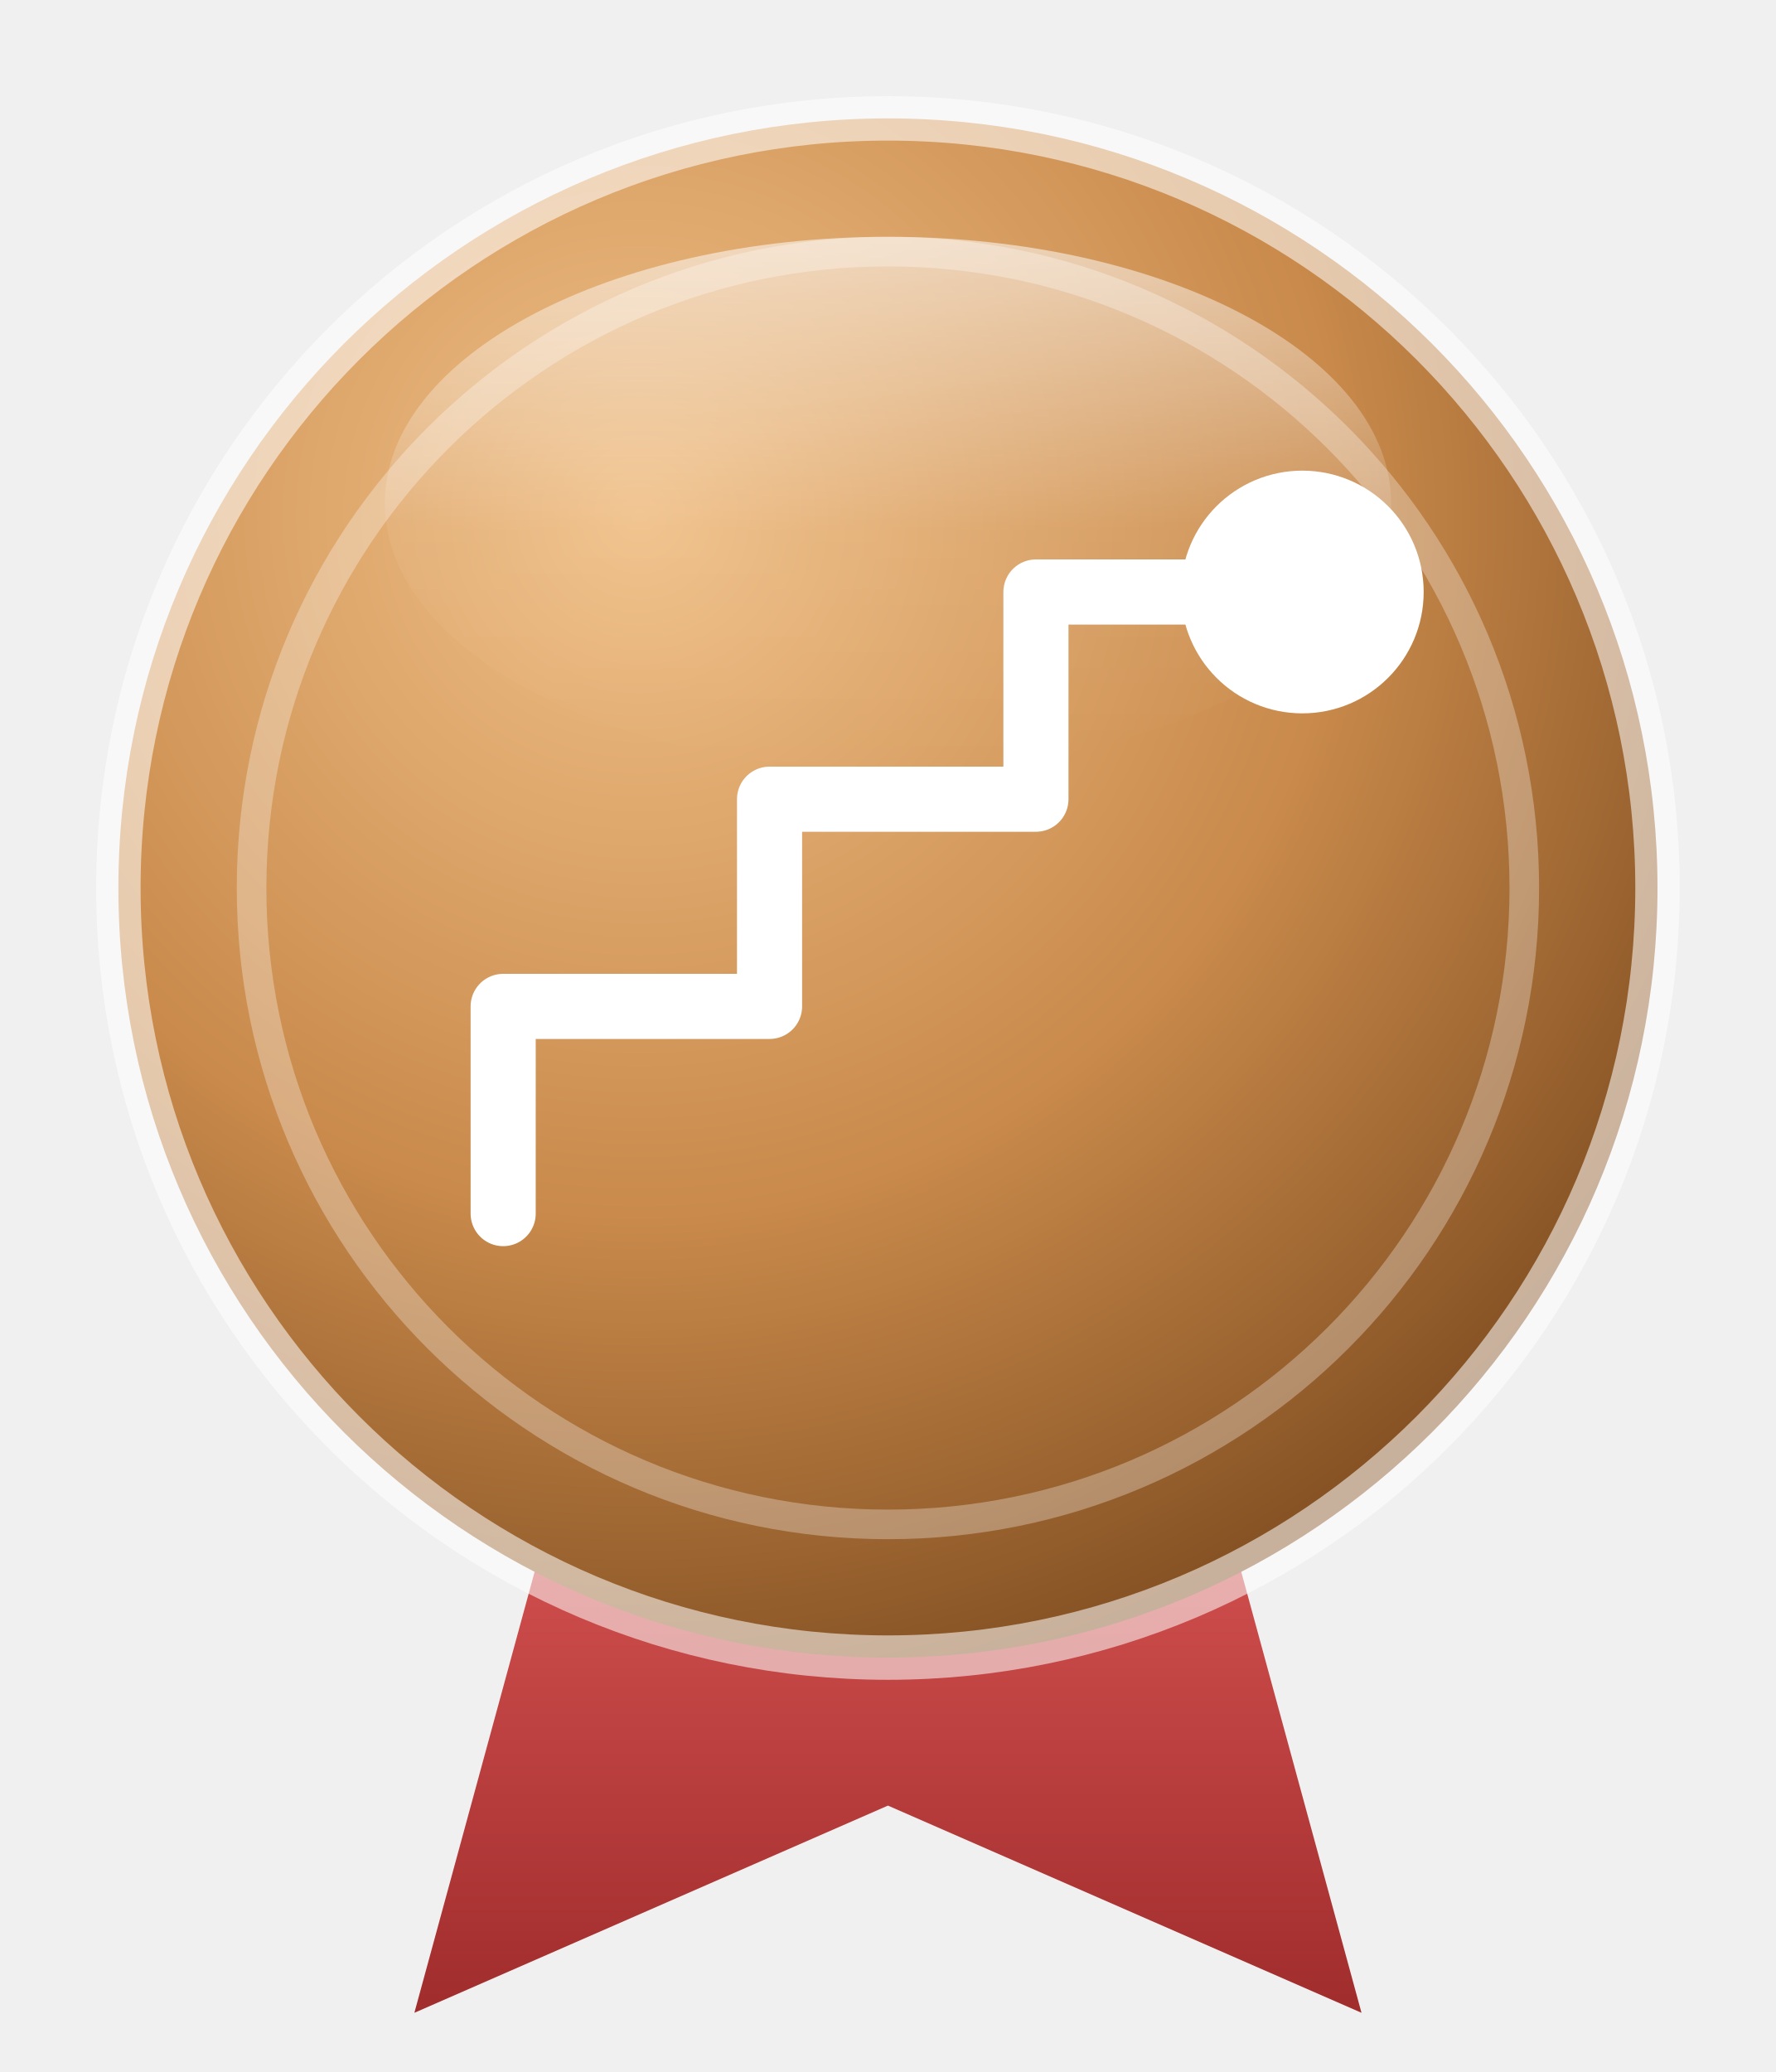
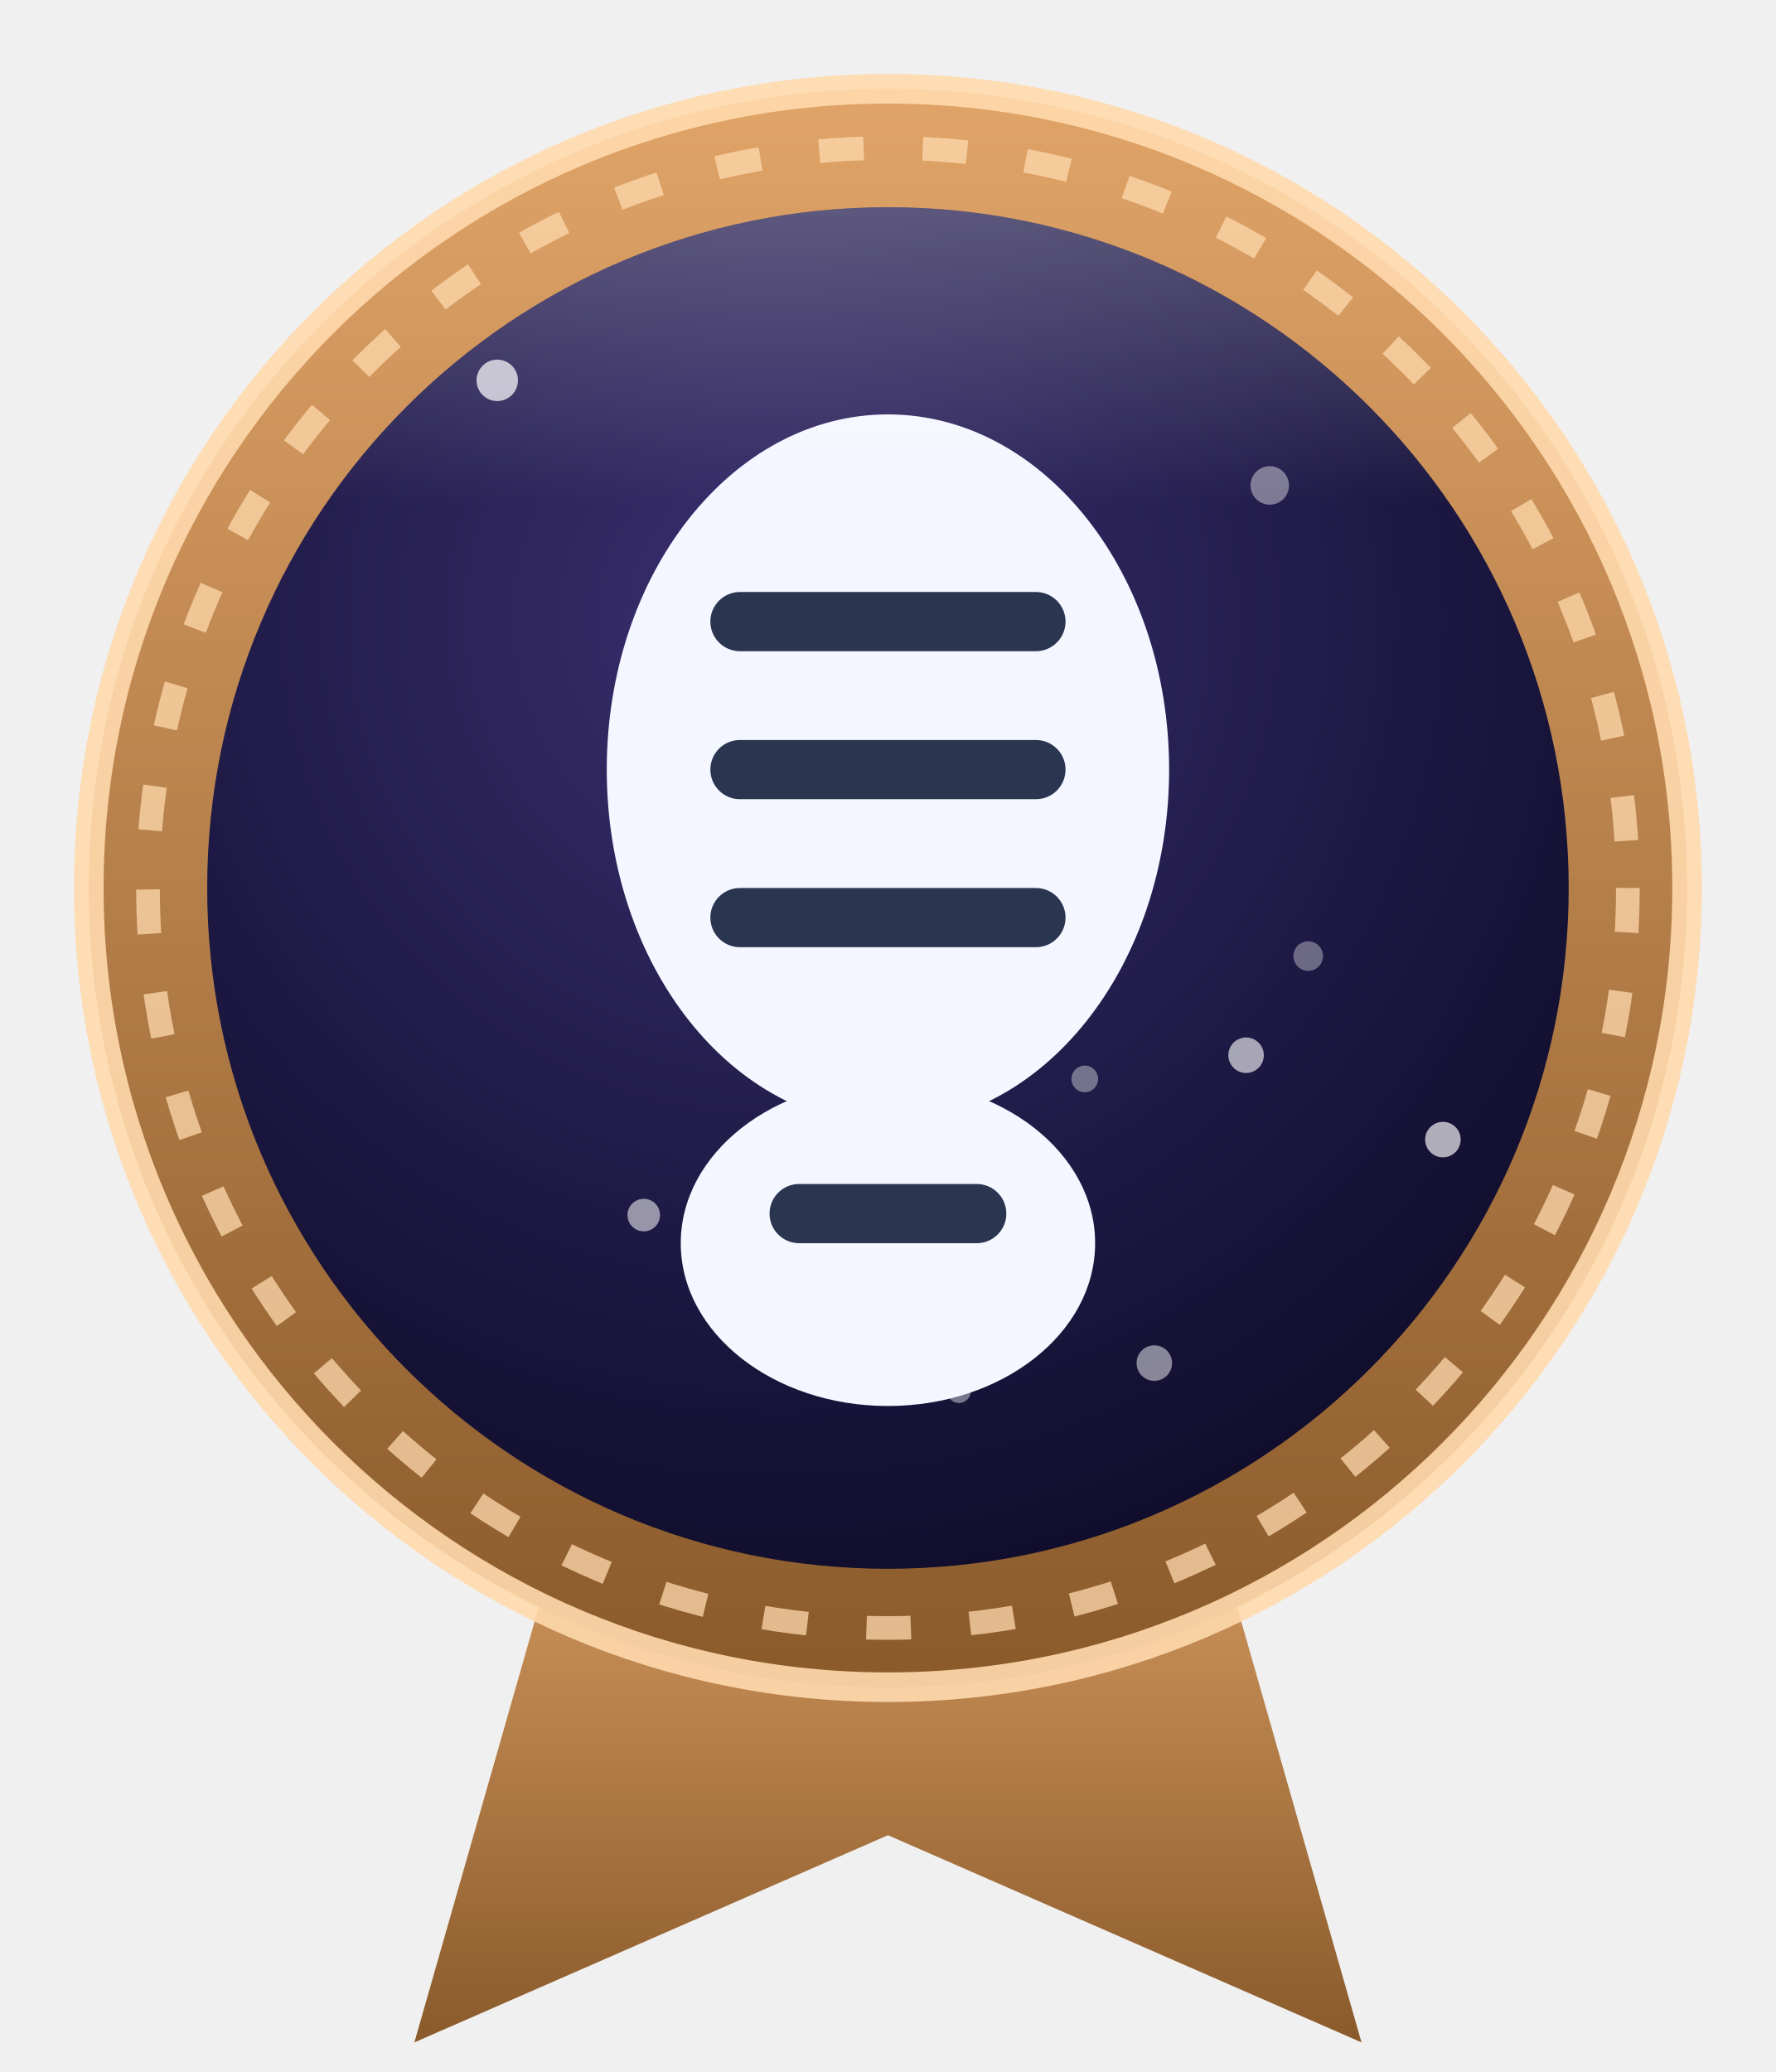
<svg xmlns="http://www.w3.org/2000/svg" viewBox="0 0 120 140" width="120" height="140" role="img">
  <defs>
-     <radialGradient id="b_first_worksheet_disc" cx="34%" cy="26%" r="82%">
-       <stop offset="0%" stop-color="#f0c088" />
-       <stop offset="55%" stop-color="#c98a4b" />
-       <stop offset="100%" stop-color="#7c4a1e" />
+     <radialGradient id="b_first_worksheet_sky" cx="42%" cy="30%" r="86%">
+       <stop offset="0%" stop-color="#3b2f70" />
+       <stop offset="58%" stop-color="#1b1740" />
+       <stop offset="100%" stop-color="#0a0820" />
    </radialGradient>
+     <linearGradient id="b_first_worksheet_ring" x1="0" y1="0" x2="0" y2="1">
+       <stop offset="0%" stop-color="#e0a468" />
+       <stop offset="100%" stop-color="#8a5a2b" />
+     </linearGradient>
    <linearGradient id="b_first_worksheet_sheen" x1="0" y1="0" x2="0" y2="1">
-       <stop offset="0%" stop-color="#fff" stop-opacity="0.55" />
-       <stop offset="55%" stop-color="#fff" stop-opacity="0.06" />
-       <stop offset="100%" stop-color="#fff" stop-opacity="0" />
+       <stop offset="0%" stop-color="#fff" stop-opacity="0.30" />
+       <stop offset="60%" stop-color="#fff" stop-opacity="0" />
    </linearGradient>
-     <linearGradient id="b_first_worksheet_rib" x1="0" y1="0" x2="0" y2="1">
-       <stop offset="0%" stop-color="#e35d5b" />
-       <stop offset="100%" stop-color="#a02c2c" />
-     </linearGradient>
+     <clipPath id="b_first_worksheet_disc">
+       <circle cx="60" cy="60" r="46" />
+     </clipPath>
  </defs>
-   <path d="M40 92 L28 136 L60 122 L92 136 L80 92 Z" fill="url(#b_first_worksheet_rib)" />
-   <circle cx="60" cy="60" r="52" fill="url(#b_first_worksheet_disc)" />
-   <circle cx="60" cy="60" r="52" fill="none" stroke="#fff" stroke-opacity="0.55" stroke-width="3" />
-   <circle cx="60" cy="60" r="43" fill="none" stroke="#fff" stroke-opacity="0.30" stroke-width="2" />
-   <g transform="translate(10,10) scale(1.0)" fill="none" stroke="#fff" stroke-width="4.4" stroke-linecap="round" stroke-linejoin="round">
-     <polyline points="24,72 24,58 42,58 42,44 60,44 60,30 78,30" />
-     <circle cx="78" cy="30" r="6" fill="#fff" />
+   <path d="M40 96 L28 138 L60 124 L92 138 L80 96 Z" fill="url(#b_first_worksheet_ring)" />
+   <circle cx="60" cy="60" r="54" fill="url(#b_first_worksheet_ring)" />
+   <circle cx="60" cy="60" r="54" fill="none" stroke="#ffd9ad" stroke-width="2" stroke-opacity="0.9" />
+   <circle cx="60" cy="60" r="50" fill="none" stroke="#ffd9ad" stroke-width="1.6" stroke-dasharray="3 4" stroke-opacity="0.75" />
+   <circle cx="60" cy="60" r="46" fill="url(#b_first_worksheet_sky)" />
+   <g clip-path="url(#b_first_worksheet_disc)">
+     <circle cx="84.2" cy="71.3" r="1.2" fill="#fff" opacity="0.61" />
+     <circle cx="88.4" cy="64.6" r="1.0" fill="#fff" opacity="0.35" />
+     <circle cx="64.8" cy="94.0" r="0.8" fill="#fff" opacity="0.42" />
+     <circle cx="85.8" cy="32.8" r="1.3" fill="#fff" opacity="0.41" />
+     <circle cx="56.6" cy="80.0" r="1.0" fill="#fff" opacity="0.74" />
+     <circle cx="33.6" cy="25.7" r="1.4" fill="#fff" opacity="0.71" />
+     <circle cx="73.3" cy="72.9" r="0.9" fill="#fff" opacity="0.38" />
+     <circle cx="48.8" cy="54.9" r="1.4" fill="#fff" opacity="0.63" />
+     <circle cx="54.0" cy="83.8" r="1.0" fill="#fff" opacity="0.56" />
+     <circle cx="78.0" cy="92.1" r="1.2" fill="#fff" opacity="0.49" />
+     <circle cx="74.2" cy="64.8" r="1.3" fill="#fff" opacity="0.88" />
+     <circle cx="43.5" cy="82.1" r="1.1" fill="#fff" opacity="0.54" />
+     <circle cx="49.0" cy="67.5" r="0.8" fill="#fff" opacity="0.71" />
+     <circle cx="68.8" cy="80.6" r="1.4" fill="#fff" opacity="0.79" />
+     <circle cx="59.2" cy="41.8" r="1.5" fill="#fff" opacity="0.83" />
+     <circle cx="97.5" cy="77.0" r="1.2" fill="#fff" opacity="0.66" />
+     <g>
+       <ellipse cx="60" cy="52" rx="19" ry="24" fill="#f4f7ff" />
+       <ellipse cx="60" cy="84" rx="14" ry="11" fill="#f4f7ff" />
+       <g fill="#2a3550">
+         <rect x="48" y="40" width="24" height="4" rx="2" />
+         <rect x="48" y="50" width="24" height="4" rx="2" />
+         <rect x="48" y="60" width="24" height="4" rx="2" />
+         <rect x="52" y="80" width="16" height="4" rx="2" />
+       </g>
+     </g>
+     <ellipse cx="60" cy="30" rx="40" ry="20" fill="url(#b_first_worksheet_sheen)" />
  </g>
-   <ellipse cx="60" cy="34" rx="34" ry="18" fill="url(#b_first_worksheet_sheen)" />
</svg>
